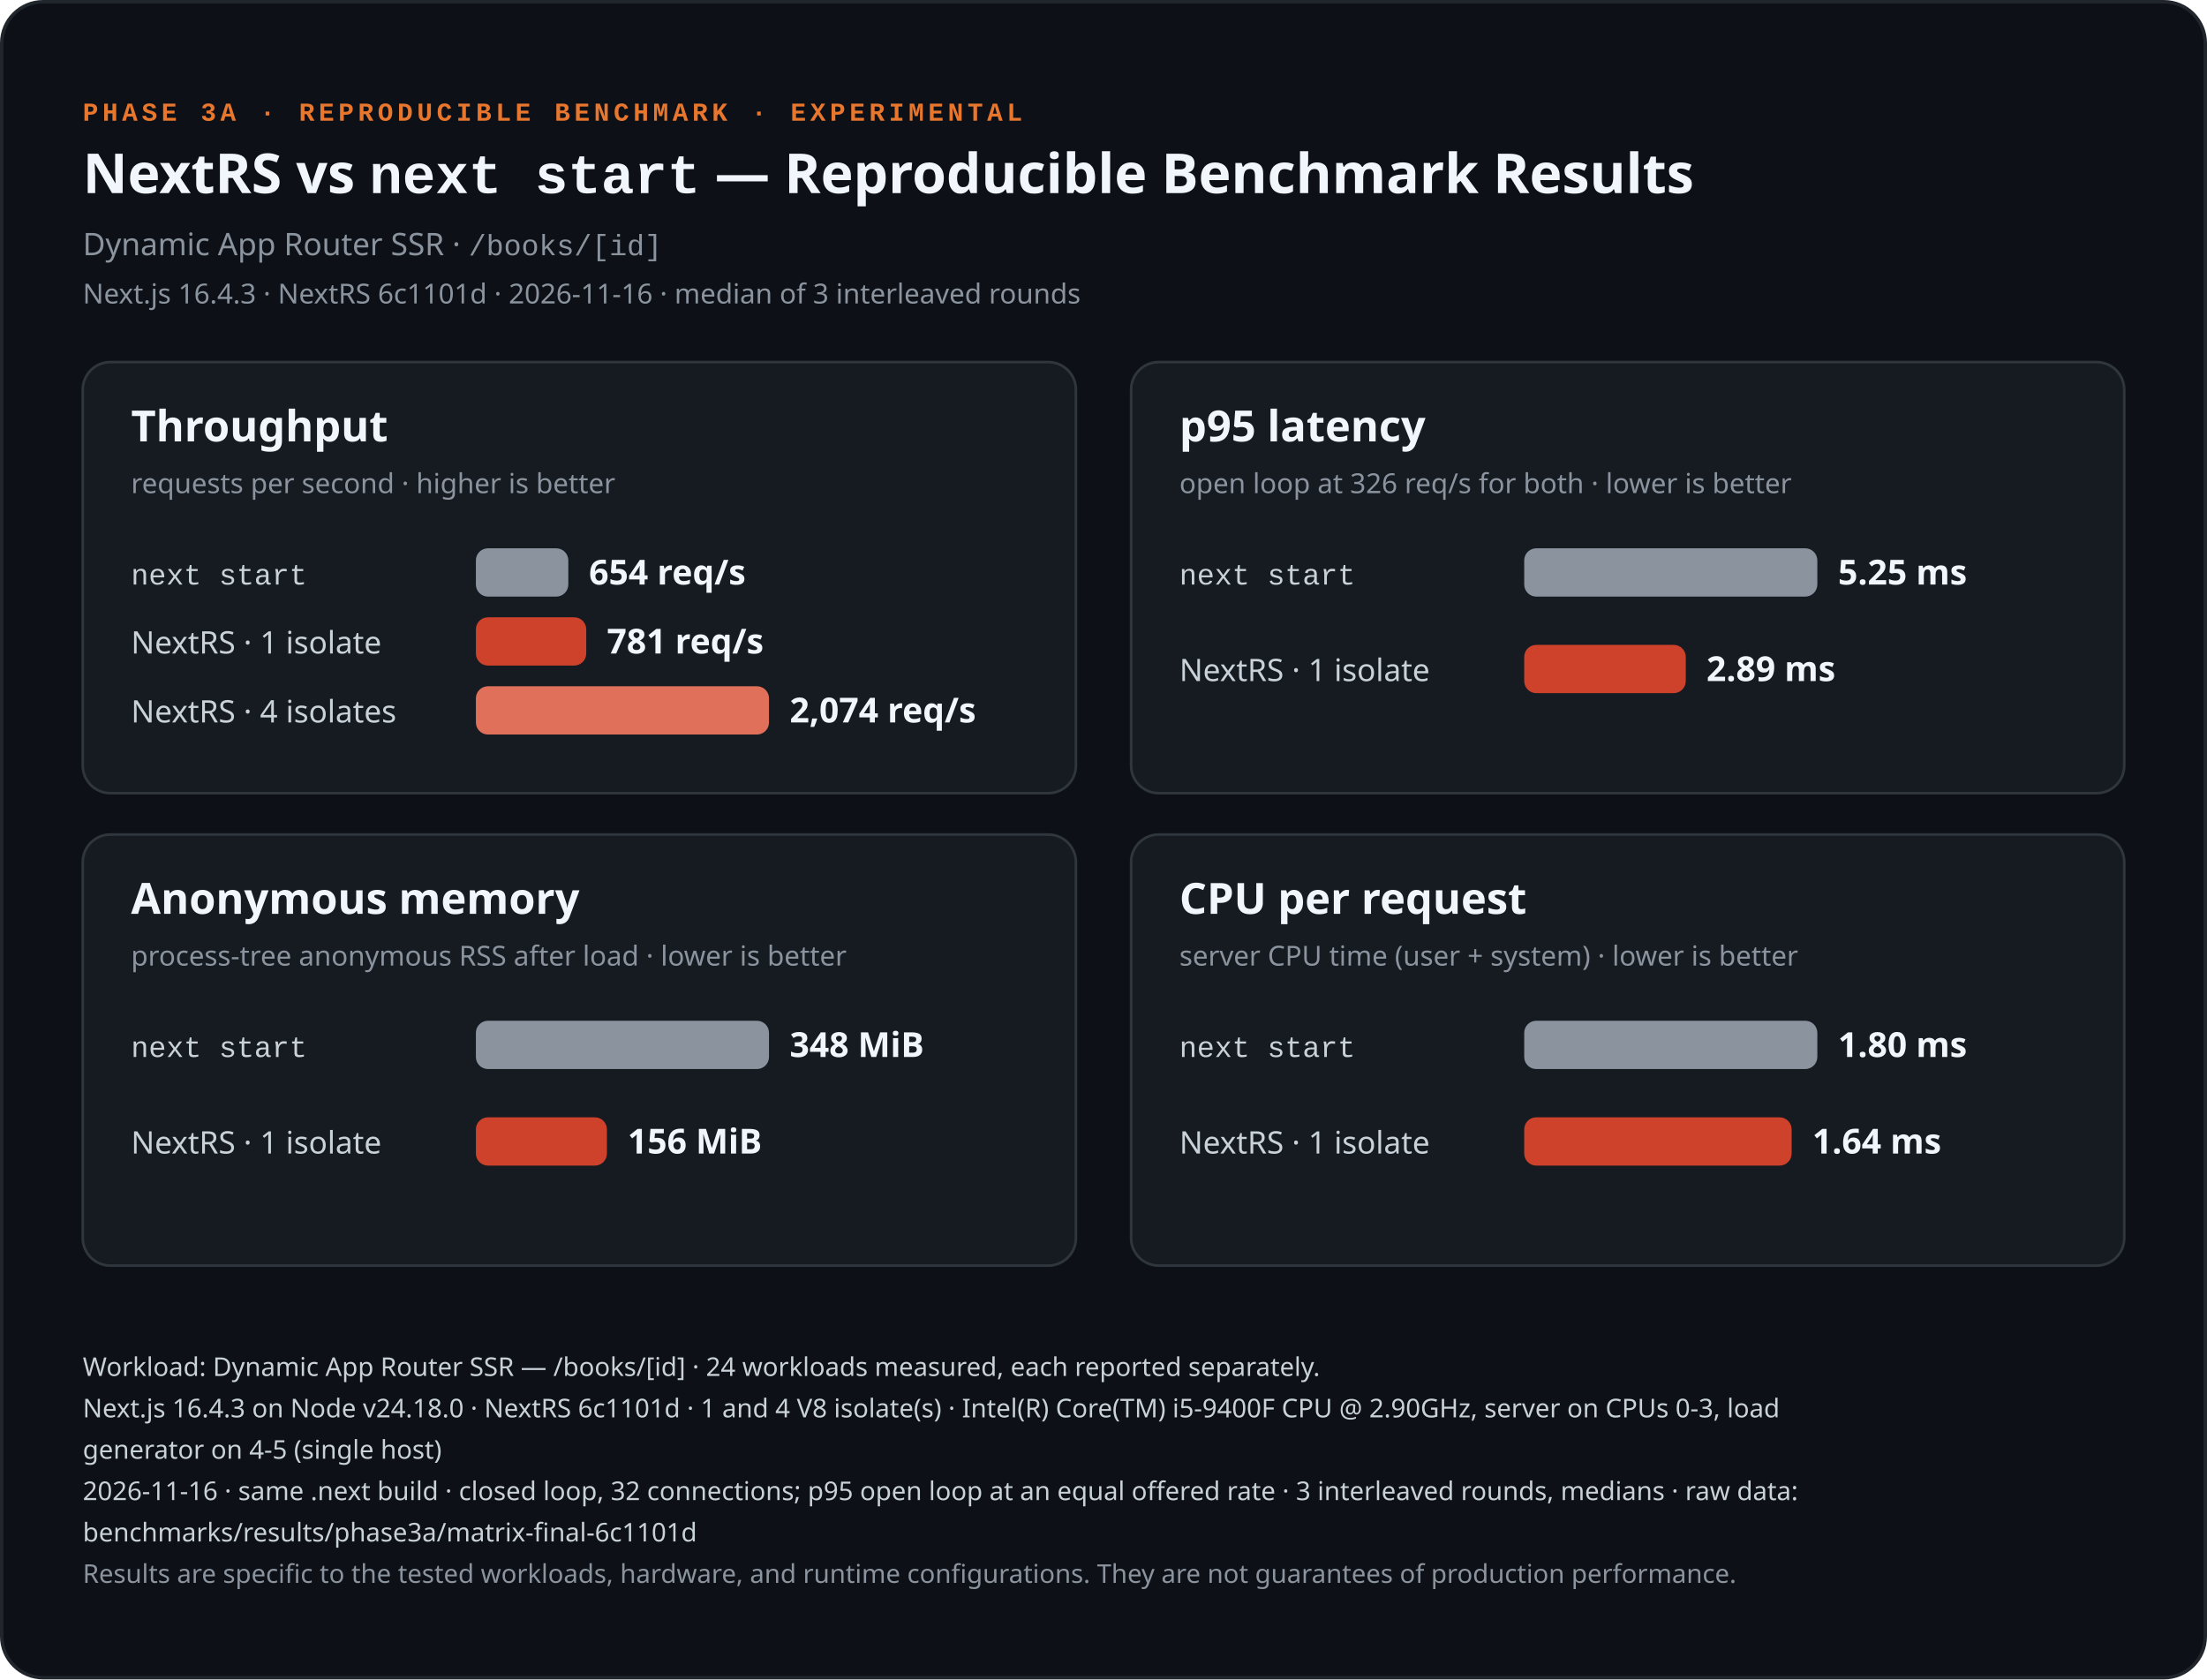
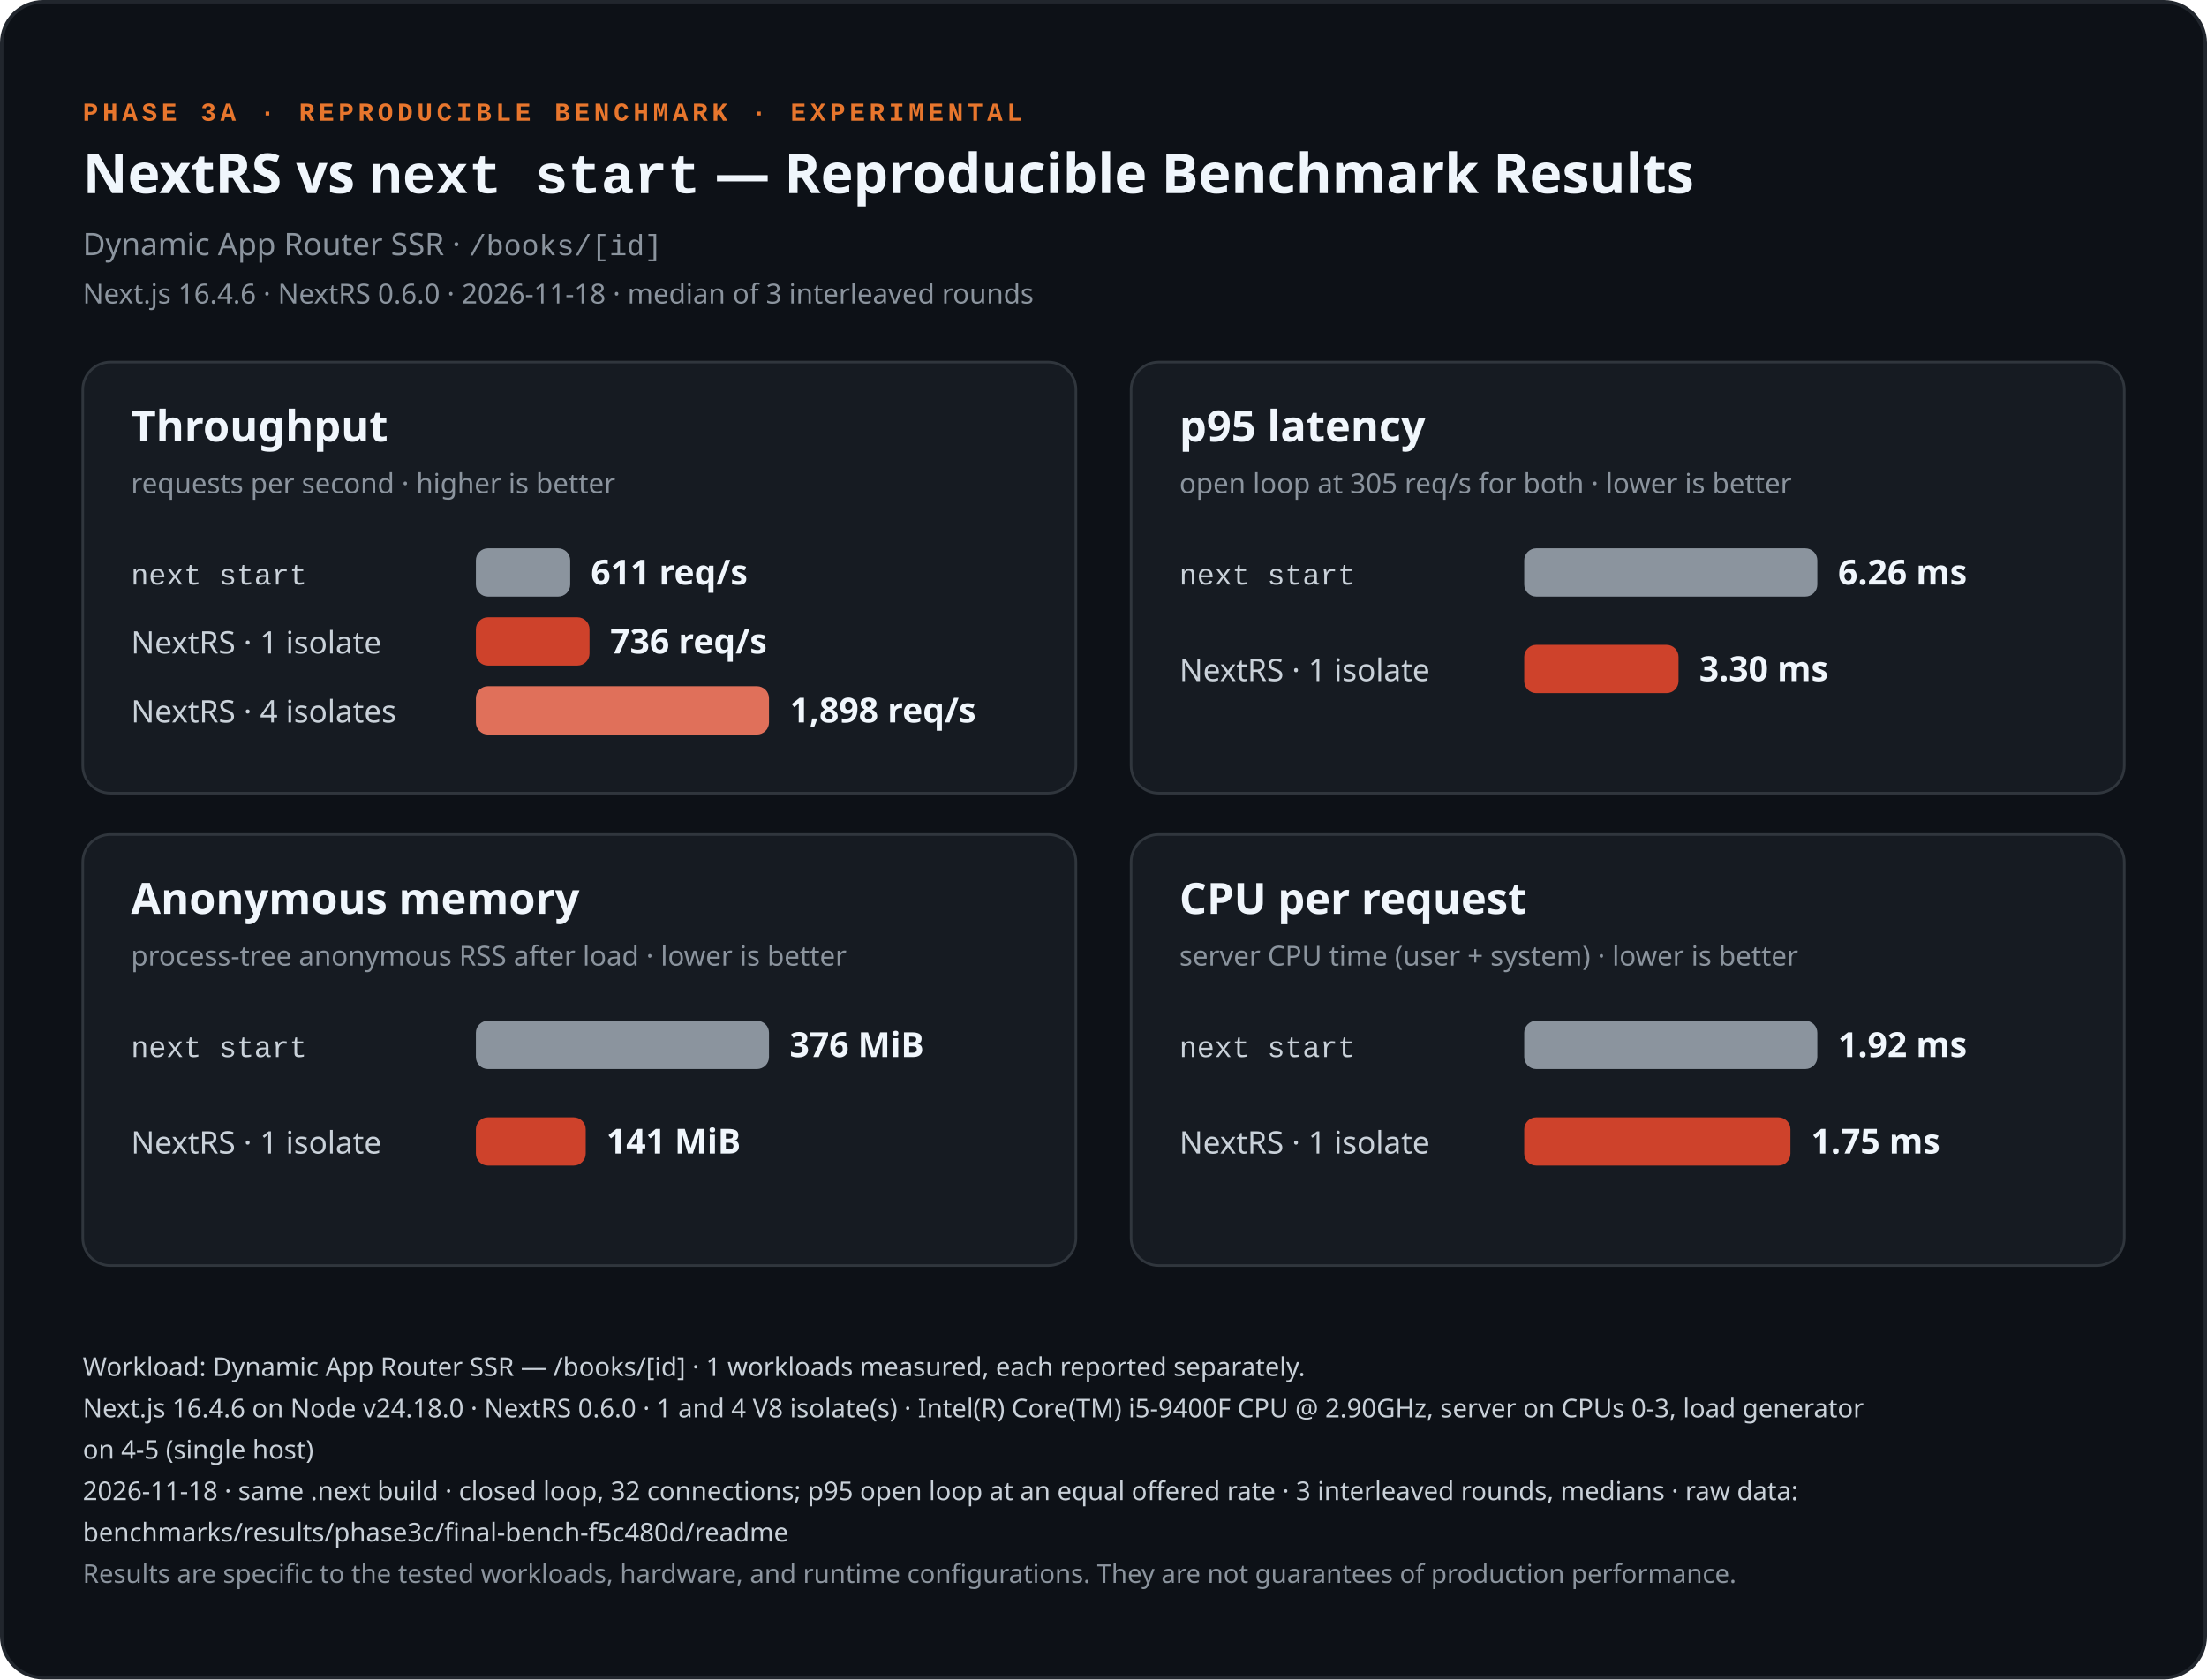
<svg xmlns="http://www.w3.org/2000/svg" width="1280" height="974" viewBox="0 0 1280 974" role="img" aria-labelledby="bench-title bench-desc">
  <style>.sans{font-family:-apple-system,BlinkMacSystemFont,"Segoe UI","Noto Sans",Helvetica,Arial,sans-serif}.mono{font-family:ui-monospace,SFMono-Regular,"SF Mono",Menlo,Consolas,"Liberation Mono",monospace}</style>
  <rect x="1" y="1" width="1278" height="972" rx="24" fill="#0D1117" stroke="#21262D" stroke-width="2" />
  <text x="48" y="70" class="mono" font-size="15" font-weight="600" letter-spacing="2.4" fill="#E8762D">PHASE 3A · REPRODUCIBLE BENCHMARK · EXPERIMENTAL</text>
  <text x="48" y="112" class="sans" font-size="32" font-weight="700" fill="#F0F6FC">NextRS vs <tspan class="mono">next start</tspan> — Reproducible Benchmark Results</text>
  <text x="48" y="148" class="sans" font-size="18" fill="#8B949E">Dynamic App Router SSR · <tspan class="mono" font-size="17">/books/[id]</tspan>
  </text>
-   <text x="48" y="176" class="sans" font-size="16" fill="#8B949E">Next.js 16.4.3 · NextRS 6c1101d · 2026-11-16 · median of 3 interleaved rounds</text>
+   <text x="48" y="176" class="sans" font-size="16" fill="#8B949E">Next.js 16.4.6 · NextRS 0.6.0 · 2026-11-18 · median of 3 interleaved rounds</text>
  <rect x="48" y="210" width="576" height="250" rx="16" fill="#161B22" stroke="#30363D" stroke-width="1.5" />
  <text x="76" y="256" class="sans" font-size="25" font-weight="600" fill="#F0F6FC">Throughput</text>
  <text x="76" y="286" class="sans" font-size="16" fill="#8B949E">requests per second · higher is better</text>
  <text x="76" y="339" class="mono" font-size="17" fill="#C9D1D9">next start</text>
-   <rect x="276" y="318" width="53.6" height="28" rx="7" fill="#8B949E" />
-   <text x="341.6" y="339" class="sans" font-size="20" font-weight="700" fill="#F0F6FC">654 req/s</text>
+   <rect x="276" y="318" width="54.7" height="28" rx="7" fill="#8B949E" />
+   <text x="342.7" y="339" class="sans" font-size="20" font-weight="700" fill="#F0F6FC">611 req/s</text>
  <text x="76" y="379" class="sans" font-size="18" fill="#C9D1D9">NextRS · 1 isolate</text>
-   <rect x="276" y="358" width="64.0" height="28" rx="7" fill="#CE422B" />
-   <text x="352.0" y="379" class="sans" font-size="20" font-weight="700" fill="#F0F6FC">781 req/s</text>
+   <rect x="276" y="358" width="65.9" height="28" rx="7" fill="#CE422B" />
+   <text x="353.9" y="379" class="sans" font-size="20" font-weight="700" fill="#F0F6FC">736 req/s</text>
  <text x="76" y="419" class="sans" font-size="18" fill="#C9D1D9">NextRS · 4 isolates</text>
  <rect x="276" y="398" width="170.0" height="28" rx="7" fill="#E0705A" />
-   <text x="458.0" y="419" class="sans" font-size="20" font-weight="700" fill="#F0F6FC">2,074 req/s</text>
+   <text x="458.0" y="419" class="sans" font-size="20" font-weight="700" fill="#F0F6FC">1,898 req/s</text>
  <rect x="656" y="210" width="576" height="250" rx="16" fill="#161B22" stroke="#30363D" stroke-width="1.5" />
  <text x="684" y="256" class="sans" font-size="25" font-weight="600" fill="#F0F6FC">p95 latency</text>
-   <text x="684" y="286" class="sans" font-size="16" fill="#8B949E">open loop at 326 req/s for both · lower is better</text>
+   <text x="684" y="286" class="sans" font-size="16" fill="#8B949E">open loop at 305 req/s for both · lower is better</text>
  <text x="684" y="339" class="mono" font-size="17" fill="#C9D1D9">next start</text>
  <rect x="884" y="318" width="170.0" height="28" rx="7" fill="#8B949E" />
-   <text x="1066.0" y="339" class="sans" font-size="20" font-weight="700" fill="#F0F6FC">5.25 ms</text>
+   <text x="1066.0" y="339" class="sans" font-size="20" font-weight="700" fill="#F0F6FC">6.26 ms</text>
  <text x="684" y="395" class="sans" font-size="18" fill="#C9D1D9">NextRS · 1 isolate</text>
-   <rect x="884" y="374" width="93.7" height="28" rx="7" fill="#CE422B" />
-   <text x="989.7" y="395" class="sans" font-size="20" font-weight="700" fill="#F0F6FC">2.89 ms</text>
+   <rect x="884" y="374" width="89.5" height="28" rx="7" fill="#CE422B" />
+   <text x="985.5" y="395" class="sans" font-size="20" font-weight="700" fill="#F0F6FC">3.30 ms</text>
  <rect x="48" y="484" width="576" height="250" rx="16" fill="#161B22" stroke="#30363D" stroke-width="1.5" />
  <text x="76" y="530" class="sans" font-size="25" font-weight="600" fill="#F0F6FC">Anonymous memory</text>
  <text x="76" y="560" class="sans" font-size="16" fill="#8B949E">process-tree anonymous RSS after load · lower is better</text>
  <text x="76" y="613" class="mono" font-size="17" fill="#C9D1D9">next start</text>
  <rect x="276" y="592" width="170.0" height="28" rx="7" fill="#8B949E" />
-   <text x="458.0" y="613" class="sans" font-size="20" font-weight="700" fill="#F0F6FC">348 MiB</text>
+   <text x="458.0" y="613" class="sans" font-size="20" font-weight="700" fill="#F0F6FC">376 MiB</text>
  <text x="76" y="669" class="sans" font-size="18" fill="#C9D1D9">NextRS · 1 isolate</text>
-   <rect x="276" y="648" width="76.0" height="28" rx="7" fill="#CE422B" />
-   <text x="364.0" y="669" class="sans" font-size="20" font-weight="700" fill="#F0F6FC">156 MiB</text>
+   <rect x="276" y="648" width="63.7" height="28" rx="7" fill="#CE422B" />
+   <text x="351.7" y="669" class="sans" font-size="20" font-weight="700" fill="#F0F6FC">141 MiB</text>
  <rect x="656" y="484" width="576" height="250" rx="16" fill="#161B22" stroke="#30363D" stroke-width="1.5" />
  <text x="684" y="530" class="sans" font-size="25" font-weight="600" fill="#F0F6FC">CPU per request</text>
  <text x="684" y="560" class="sans" font-size="16" fill="#8B949E">server CPU time (user + system) · lower is better</text>
  <text x="684" y="613" class="mono" font-size="17" fill="#C9D1D9">next start</text>
  <rect x="884" y="592" width="170.0" height="28" rx="7" fill="#8B949E" />
-   <text x="1066.0" y="613" class="sans" font-size="20" font-weight="700" fill="#F0F6FC">1.80 ms</text>
+   <text x="1066.0" y="613" class="sans" font-size="20" font-weight="700" fill="#F0F6FC">1.92 ms</text>
  <text x="684" y="669" class="sans" font-size="18" fill="#C9D1D9">NextRS · 1 isolate</text>
-   <rect x="884" y="648" width="155.1" height="28" rx="7" fill="#CE422B" />
-   <text x="1051.1" y="669" class="sans" font-size="20" font-weight="700" fill="#F0F6FC">1.64 ms</text>
-   <text x="48" y="798" class="sans" font-size="15" fill="#C9D1D9">Workload: Dynamic App Router SSR — /books/[id] · 24 workloads measured, each reported separately.</text>
-   <text x="48" y="822" class="sans" font-size="15" fill="#C9D1D9">Next.js 16.4.3 on Node v24.18.0 · NextRS 6c1101d · 1 and 4 V8 isolate(s) · Intel(R) Core(TM) i5-9400F CPU @ 2.90GHz, server on CPUs 0-3, load</text>
-   <text x="48" y="846" class="sans" font-size="15" fill="#C9D1D9">generator on 4-5 (single host)</text>
-   <text x="48" y="870" class="sans" font-size="15" fill="#C9D1D9">2026-11-16 · same .next build · closed loop, 32 connections; p95 open loop at an equal offered rate · 3 interleaved rounds, medians · raw data:</text>
-   <text x="48" y="894" class="sans" font-size="15" fill="#C9D1D9">benchmarks/results/phase3a/matrix-final-6c1101d</text>
+   <rect x="884" y="648" width="154.4" height="28" rx="7" fill="#CE422B" />
+   <text x="1050.4" y="669" class="sans" font-size="20" font-weight="700" fill="#F0F6FC">1.75 ms</text>
+   <text x="48" y="798" class="sans" font-size="15" fill="#C9D1D9">Workload: Dynamic App Router SSR — /books/[id] · 1 workloads measured, each reported separately.</text>
+   <text x="48" y="822" class="sans" font-size="15" fill="#C9D1D9">Next.js 16.4.6 on Node v24.18.0 · NextRS 0.6.0 · 1 and 4 V8 isolate(s) · Intel(R) Core(TM) i5-9400F CPU @ 2.90GHz, server on CPUs 0-3, load generator</text>
+   <text x="48" y="846" class="sans" font-size="15" fill="#C9D1D9">on 4-5 (single host)</text>
+   <text x="48" y="870" class="sans" font-size="15" fill="#C9D1D9">2026-11-18 · same .next build · closed loop, 32 connections; p95 open loop at an equal offered rate · 3 interleaved rounds, medians · raw data:</text>
+   <text x="48" y="894" class="sans" font-size="15" fill="#C9D1D9">benchmarks/results/phase3c/final-bench-f5c480d/readme</text>
  <text x="48" y="918" class="sans" font-size="15" fill="#8B949E">Results are specific to the tested workloads, hardware, and runtime configurations. They are not guarantees of production performance.</text>
</svg>
